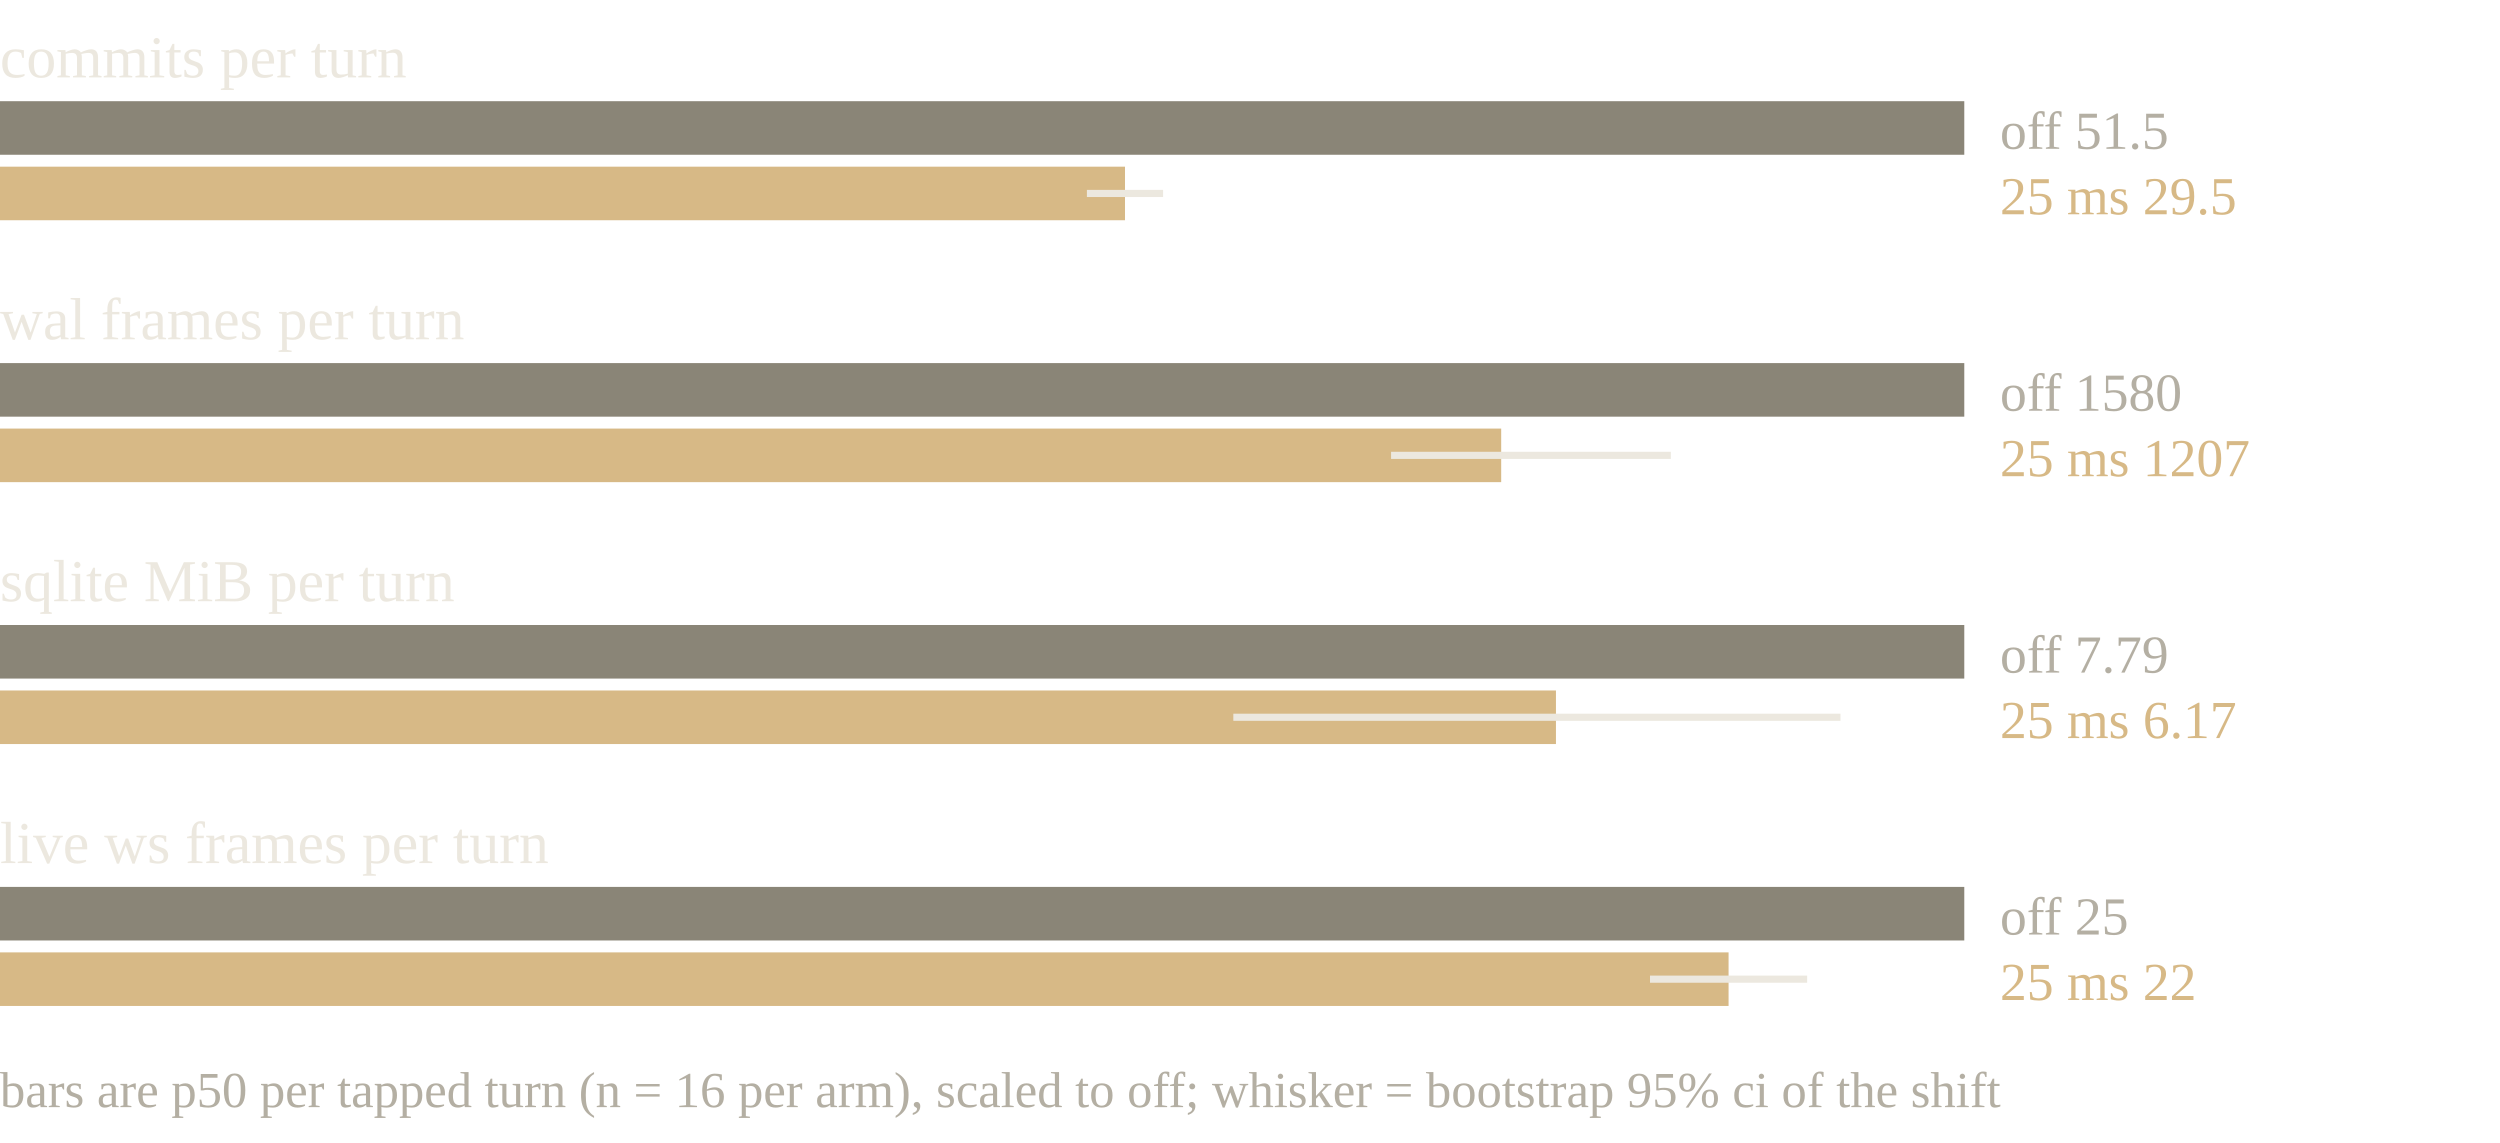
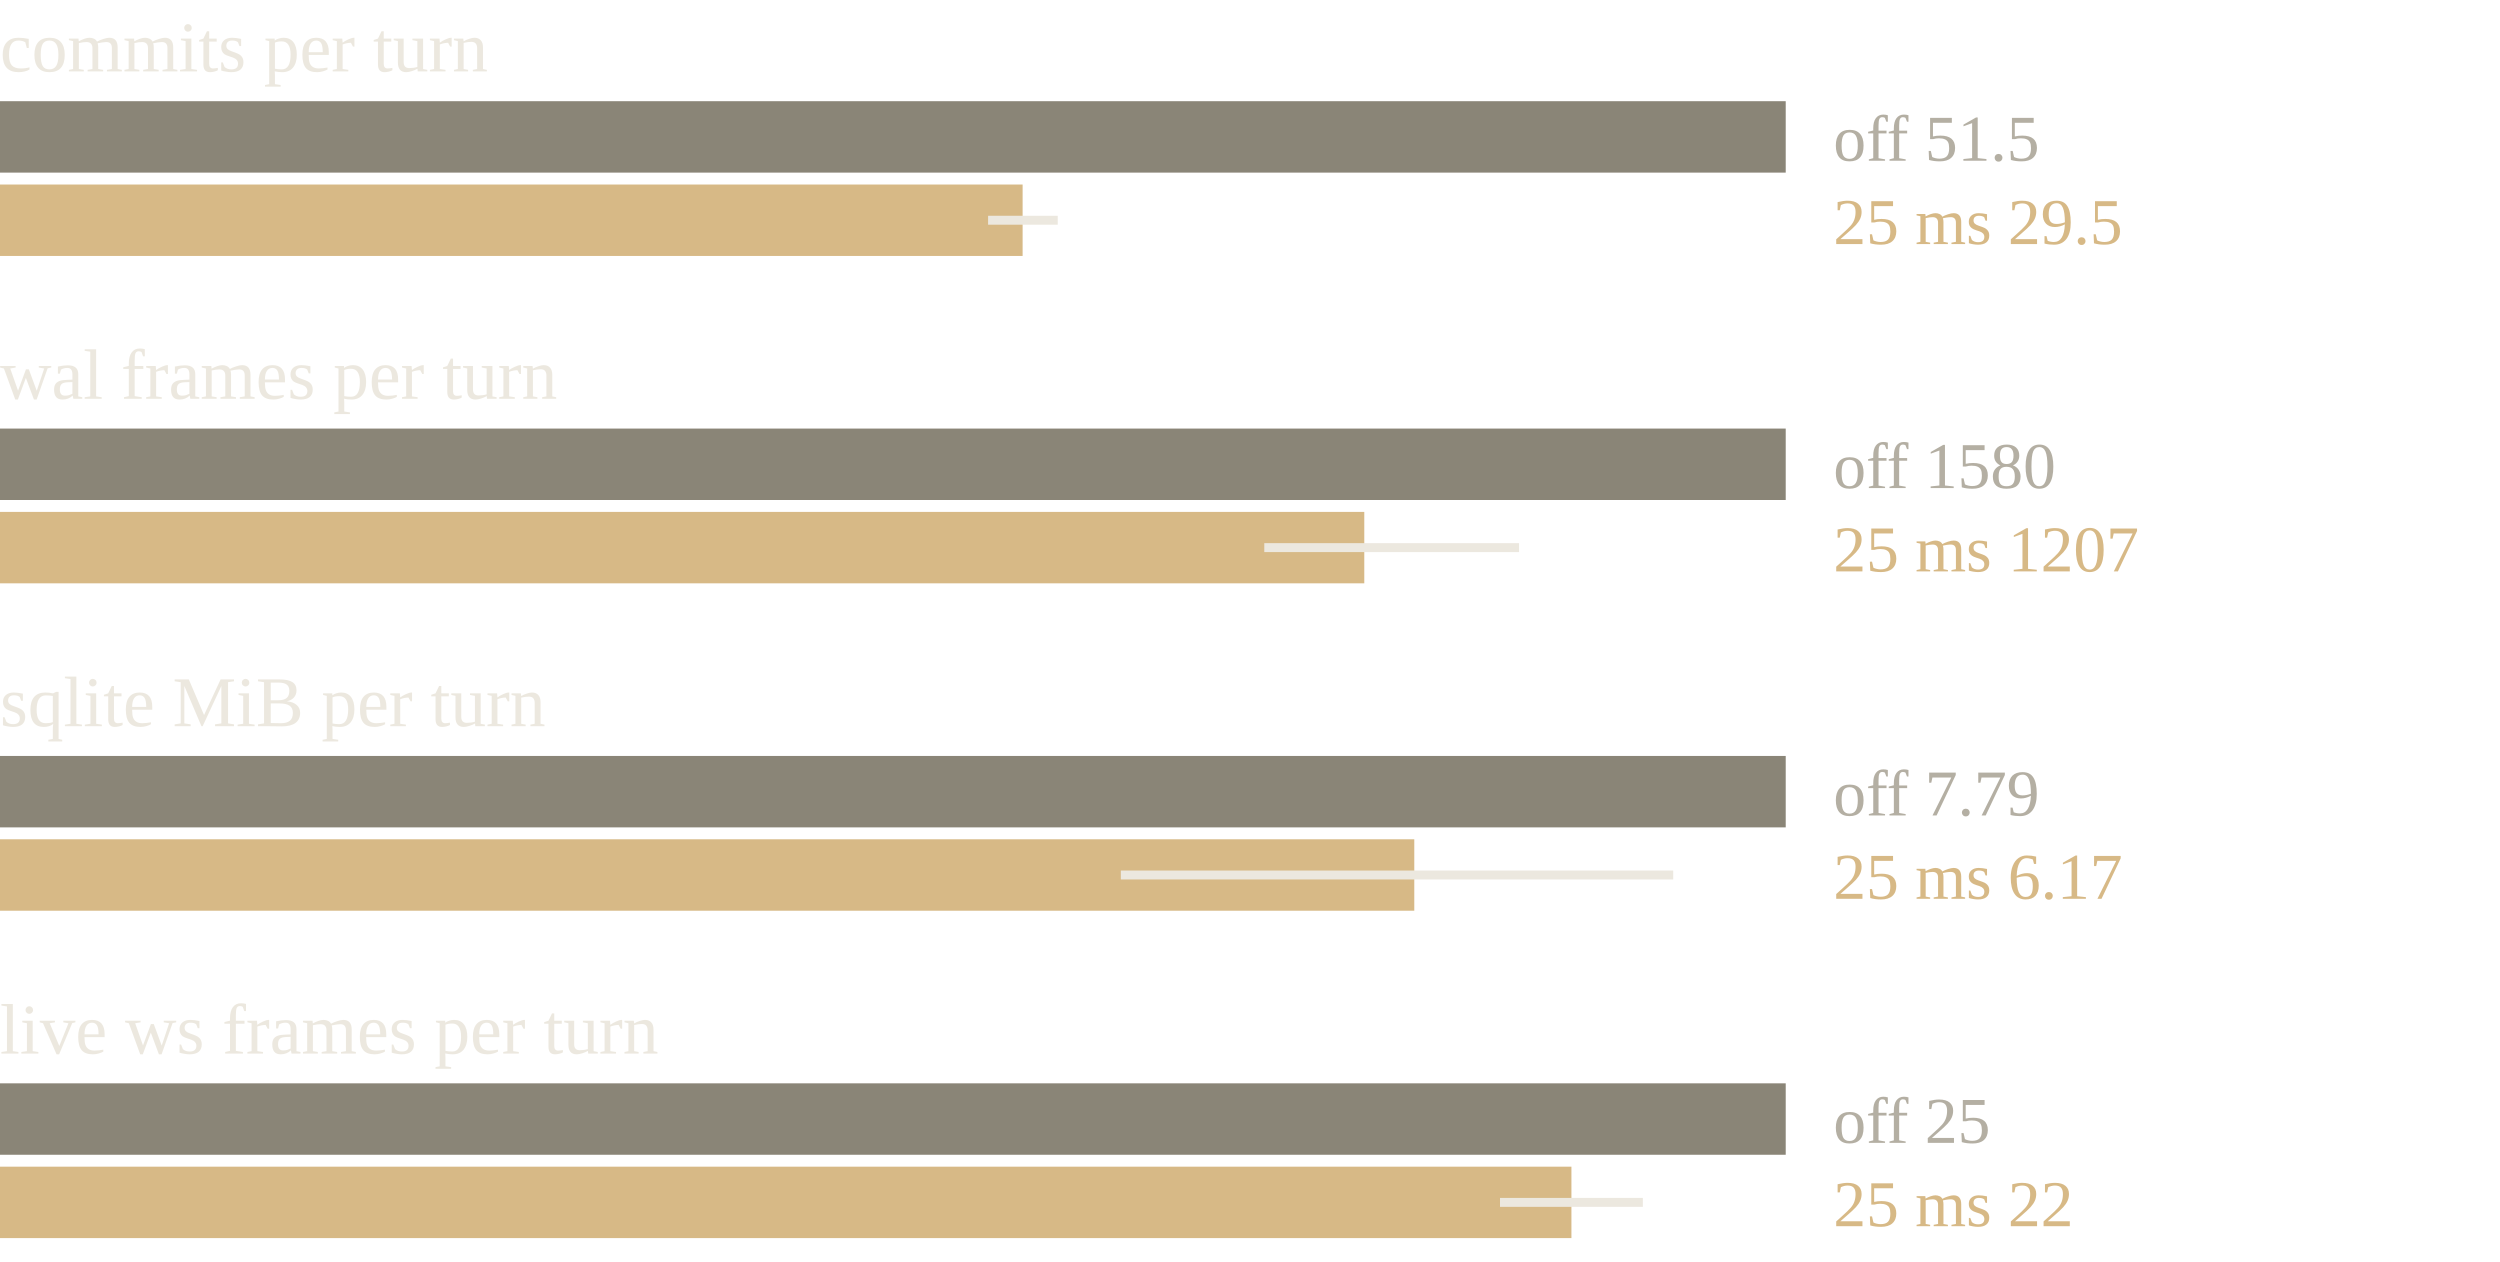
- <svg class="chart-svg" viewBox="0 0 420 192" role="img" aria-label="per-turn writes with and without a 25 ms group-commit window">
-   <text x="0" y="13" font-size="10" fill="#ECE8DF">commits per turn</text>
-   <rect x="0" y="17" width="330" height="9" fill="#8a8577" />
-   <text x="336" y="25" font-size="9" fill="#B4AFA3">off 51.5</text>
-   <rect x="0" y="28" width="189.0" height="9" fill="#d7b986" />
-   <line x1="182.6" x2="195.4" y1="32.5" y2="32.5" stroke="#ECE8DF" stroke-width="1.2" />
-   <text x="336" y="36" font-size="9" fill="#d7b986">25 ms 29.5</text>
-   <text x="0" y="57" font-size="10" fill="#ECE8DF">wal frames per turn</text>
-   <rect x="0" y="61" width="330" height="9" fill="#8a8577" />
-   <text x="336" y="69" font-size="9" fill="#B4AFA3">off 1580</text>
-   <rect x="0" y="72" width="252.2" height="9" fill="#d7b986" />
-   <line x1="233.7" x2="280.7" y1="76.5" y2="76.5" stroke="#ECE8DF" stroke-width="1.2" />
-   <text x="336" y="80" font-size="9" fill="#d7b986">25 ms 1207</text>
-   <text x="0" y="101" font-size="10" fill="#ECE8DF">sqlite MiB per turn</text>
-   <rect x="0" y="105" width="330" height="9" fill="#8a8577" />
-   <text x="336" y="113" font-size="9" fill="#B4AFA3">off 7.79</text>
-   <rect x="0" y="116" width="261.4" height="9" fill="#d7b986" />
-   <line x1="207.2" x2="309.2" y1="120.5" y2="120.5" stroke="#ECE8DF" stroke-width="1.2" />
-   <text x="336" y="124" font-size="9" fill="#d7b986">25 ms 6.17</text>
-   <text x="0" y="145" font-size="10" fill="#ECE8DF">live ws frames per turn</text>
-   <rect x="0" y="149" width="330" height="9" fill="#8a8577" />
-   <text x="336" y="157" font-size="9" fill="#B4AFA3">off 25</text>
-   <rect x="0" y="160" width="290.4" height="9" fill="#d7b986" />
-   <line x1="277.2" x2="303.6" y1="164.5" y2="164.5" stroke="#ECE8DF" stroke-width="1.2" />
-   <text x="336" y="168" font-size="9" fill="#d7b986">25 ms 22</text>
-   <text x="0" y="186" font-size="8.5" fill="#B4AFA3">bars are p50 per tapped turn (n = 16 per arm), scaled to off; whisker = bootstrap 95% ci of the shift</text>
+ <svg class="chart-svg" viewBox="0 0 420 212" role="img" aria-label="per-turn writes with and without a 25 ms group-commit window">
+   <text x="0" y="12" font-size="12" fill="#ECE8DF">commits per turn</text>
+   <rect x="0" y="17" width="300" height="12" fill="#8a8577" />
+   <text x="308" y="27" font-size="11" fill="#B4AFA3">off 51.5</text>
+   <rect x="0" y="31" width="171.8" height="12" fill="#d7b986" />
+   <line x1="166.0" x2="177.7" y1="37" y2="37" stroke="#ECE8DF" stroke-width="1.5" />
+   <text x="308" y="41" font-size="11" fill="#d7b986">25 ms 29.5</text>
+   <text x="0" y="67" font-size="12" fill="#ECE8DF">wal frames per turn</text>
+   <rect x="0" y="72" width="300" height="12" fill="#8a8577" />
+   <text x="308" y="82" font-size="11" fill="#B4AFA3">off 1580</text>
+   <rect x="0" y="86" width="229.2" height="12" fill="#d7b986" />
+   <line x1="212.4" x2="255.2" y1="92" y2="92" stroke="#ECE8DF" stroke-width="1.5" />
+   <text x="308" y="96" font-size="11" fill="#d7b986">25 ms 1207</text>
+   <text x="0" y="122" font-size="12" fill="#ECE8DF">sqlite MiB per turn</text>
+   <rect x="0" y="127" width="300" height="12" fill="#8a8577" />
+   <text x="308" y="137" font-size="11" fill="#B4AFA3">off 7.79</text>
+   <rect x="0" y="141" width="237.6" height="12" fill="#d7b986" />
+   <line x1="188.3" x2="281.1" y1="147" y2="147" stroke="#ECE8DF" stroke-width="1.5" />
+   <text x="308" y="151" font-size="11" fill="#d7b986">25 ms 6.17</text>
+   <text x="0" y="177" font-size="12" fill="#ECE8DF">live ws frames per turn</text>
+   <rect x="0" y="182" width="300" height="12" fill="#8a8577" />
+   <text x="308" y="192" font-size="11" fill="#B4AFA3">off 25</text>
+   <rect x="0" y="196" width="264.0" height="12" fill="#d7b986" />
+   <line x1="252.0" x2="276.0" y1="202" y2="202" stroke="#ECE8DF" stroke-width="1.5" />
+   <text x="308" y="206" font-size="11" fill="#d7b986">25 ms 22</text>
</svg>
